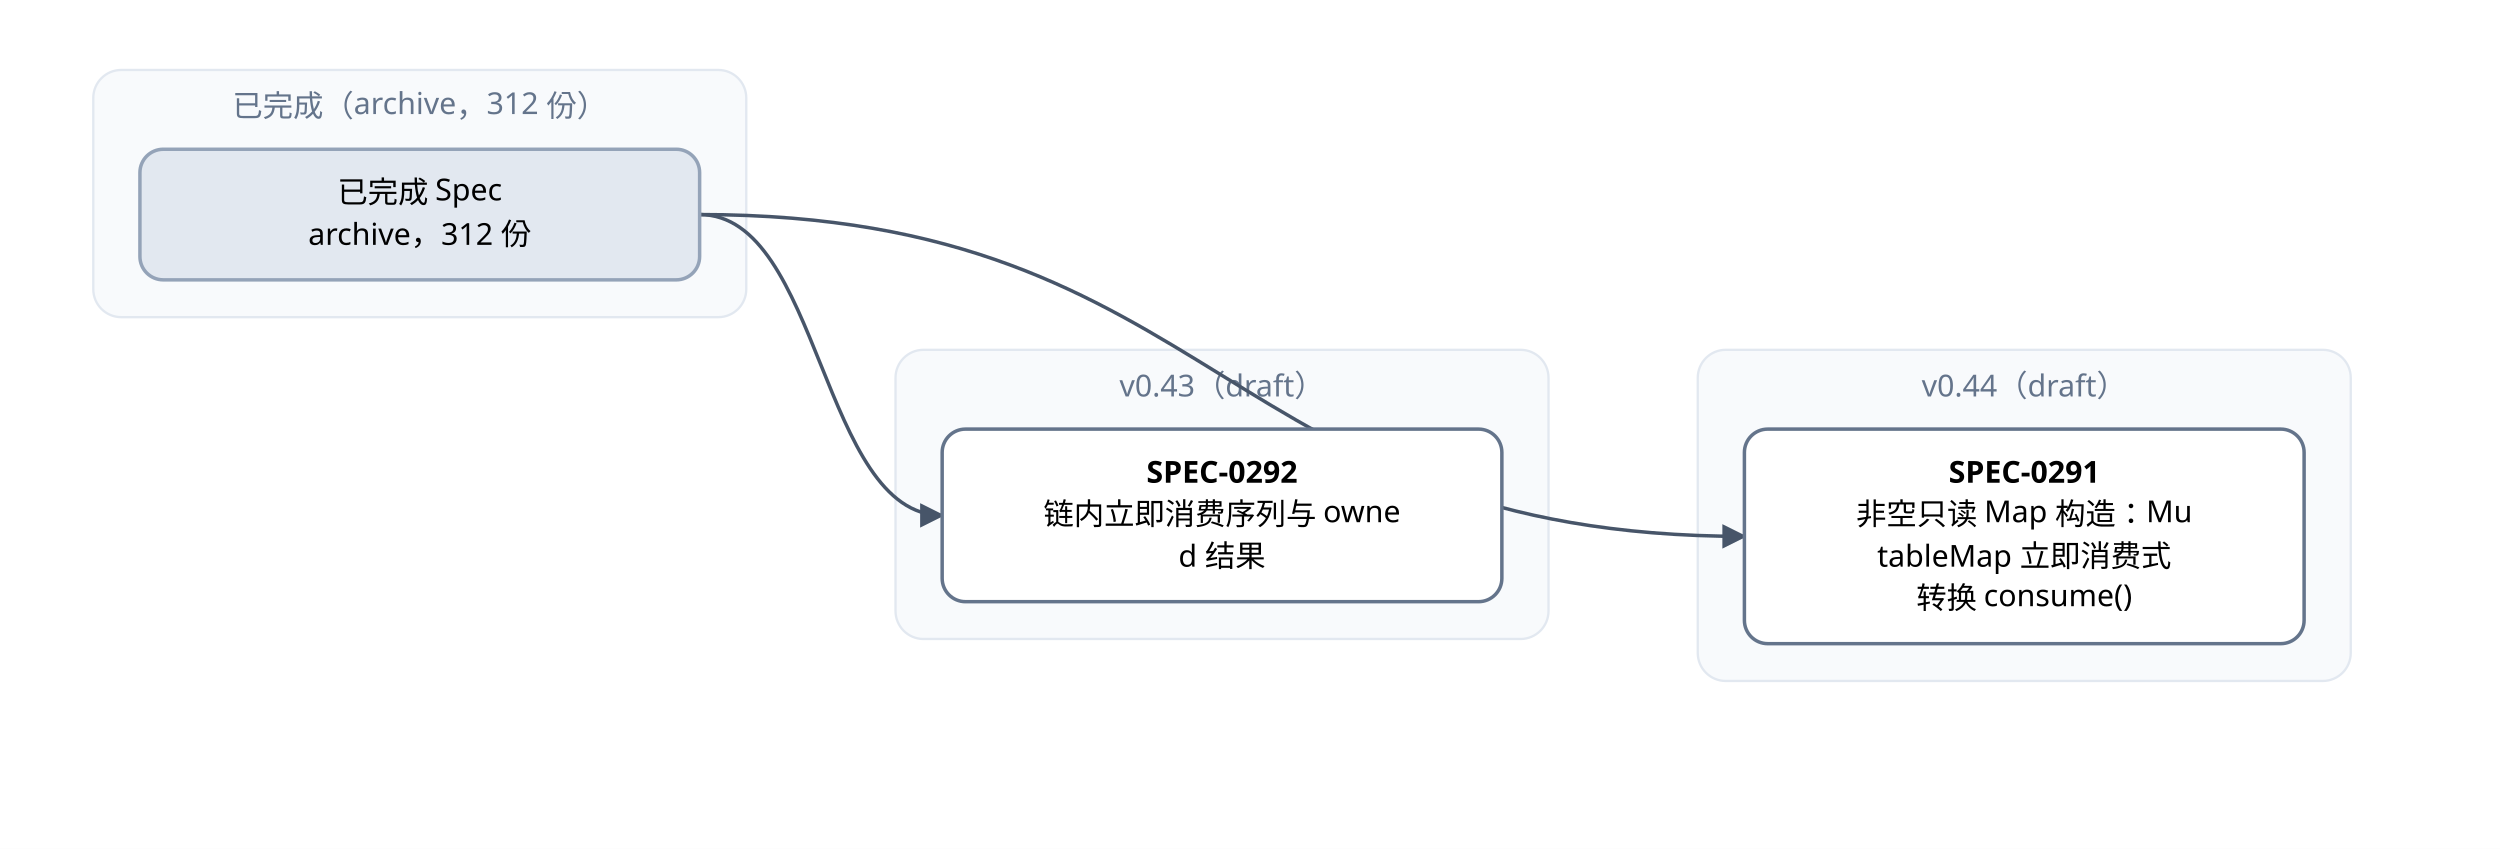
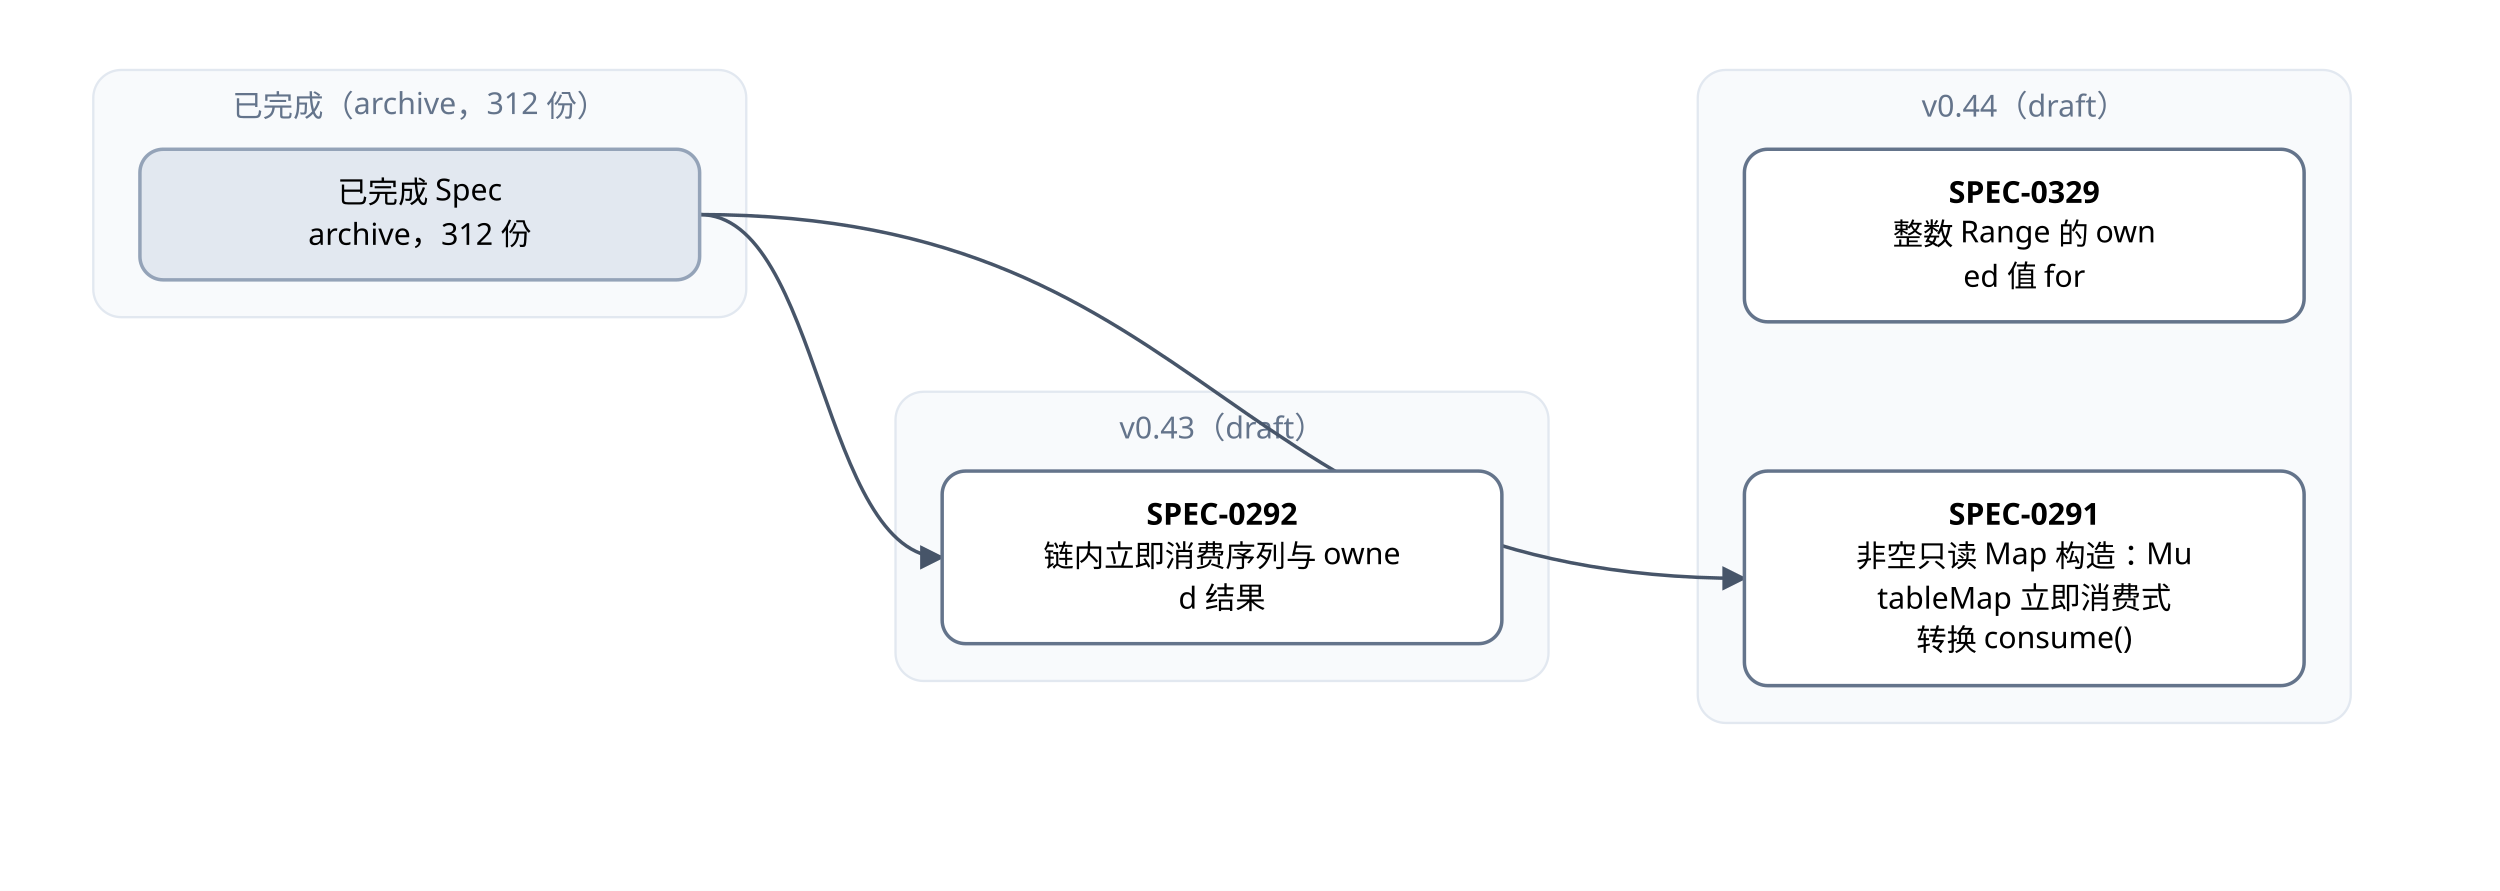
- <svg xmlns="http://www.w3.org/2000/svg" width="1072" height="364" viewBox="0 0 1072 364" font-family="PingFang SC, Microsoft YaHei, sans-serif">
+ <svg xmlns="http://www.w3.org/2000/svg" width="1072" height="382" viewBox="0 0 1072 382" font-family="PingFang SC, Microsoft YaHei, sans-serif">
  <defs>
    <marker id="arrow" viewBox="0 0 10 10" refX="9" refY="5" markerWidth="7" markerHeight="7" orient="auto-start-reverse">
      <path d="M0,0 L10,5 L0,10 z" fill="#475569" />
    </marker>
  </defs>
-   <rect width="1072" height="364" fill="#ffffff" />
+   <rect width="1072" height="382" fill="#ffffff" />
  <rect x="40" y="30" width="280" height="106" rx="12" fill="#f8fafc" stroke="#e2e8f0" />
  <text x="180" y="50" text-anchor="middle" font-size="13" fill="#64748b">已完成（archive，312 份）</text>
-   <rect x="384" y="150" width="280" height="124" rx="12" fill="#f8fafc" stroke="#e2e8f0" />
-   <text x="524" y="170" text-anchor="middle" font-size="13" fill="#64748b">v0.43（draft）</text>
-   <rect x="728" y="150" width="280" height="142" rx="12" fill="#f8fafc" stroke="#e2e8f0" />
-   <text x="868" y="170" text-anchor="middle" font-size="13" fill="#64748b">v0.44（draft）</text>
-   <path d="M 300 92 C 524 92, 524 230, 748 230" fill="none" stroke="#475569" stroke-width="1.5" marker-end="url(#arrow)" />
-   <path d="M 300 92 C 352 92, 352 221, 404 221" fill="none" stroke="#475569" stroke-width="1.5" marker-end="url(#arrow)" />
-   <rect x="748" y="184" width="240" height="92" rx="10" fill="#ffffff" stroke="#64748b" stroke-width="1.5" />
-   <text x="868" y="207" text-anchor="middle" font-size="13" font-weight="600">SPEC-0291</text>
-   <text x="868" y="225" text-anchor="middle" font-size="13">非空只读 Map 构造：Mu</text>
-   <text x="868" y="243" text-anchor="middle" font-size="13">tableMap 立即消费式</text>
-   <text x="868" y="261" text-anchor="middle" font-size="13">转换 consume()</text>
-   <rect x="404" y="184" width="240" height="74" rx="10" fill="#ffffff" stroke="#64748b" stroke-width="1.5" />
-   <text x="524" y="207" text-anchor="middle" font-size="13" font-weight="600">SPEC-0292</text>
-   <text x="524" y="225" text-anchor="middle" font-size="13">链内立即消费序列与 owne</text>
-   <text x="524" y="243" text-anchor="middle" font-size="13">d 结果</text>
+   <rect x="384" y="168" width="280" height="124" rx="12" fill="#f8fafc" stroke="#e2e8f0" />
+   <text x="524" y="188" text-anchor="middle" font-size="13" fill="#64748b">v0.43（draft）</text>
+   <rect x="728" y="30" width="280" height="280" rx="12" fill="#f8fafc" stroke="#e2e8f0" />
+   <text x="868" y="50" text-anchor="middle" font-size="13" fill="#64748b">v0.44（draft）</text>
+   <path d="M 300 92 C 524 92, 524 248, 748 248" fill="none" stroke="#475569" stroke-width="1.5" marker-end="url(#arrow)" />
+   <path d="M 300 92 C 352 92, 352 239, 404 239" fill="none" stroke="#475569" stroke-width="1.5" marker-end="url(#arrow)" />
+   <rect x="748" y="202" width="240" height="92" rx="10" fill="#ffffff" stroke="#64748b" stroke-width="1.5" />
+   <text x="868" y="225" text-anchor="middle" font-size="13" font-weight="600">SPEC-0291</text>
+   <text x="868" y="243" text-anchor="middle" font-size="13">非空只读 Map 构造：Mu</text>
+   <text x="868" y="261" text-anchor="middle" font-size="13">tableMap 立即消费式</text>
+   <text x="868" y="279" text-anchor="middle" font-size="13">转换 consume()</text>
+   <rect x="404" y="202" width="240" height="74" rx="10" fill="#ffffff" stroke="#64748b" stroke-width="1.5" />
+   <text x="524" y="225" text-anchor="middle" font-size="13" font-weight="600">SPEC-0292</text>
+   <text x="524" y="243" text-anchor="middle" font-size="13">链内立即消费序列与 owne</text>
+   <text x="524" y="261" text-anchor="middle" font-size="13">d 结果</text>
+   <rect x="748" y="64" width="240" height="74" rx="10" fill="#ffffff" stroke="#64748b" stroke-width="1.5" />
+   <text x="868" y="87" text-anchor="middle" font-size="13" font-weight="600">SPEC-0329</text>
+   <text x="868" y="105" text-anchor="middle" font-size="13">整数 Range 的 own</text>
+   <text x="868" y="123" text-anchor="middle" font-size="13">ed 值 for</text>
  <rect x="60" y="64" width="240" height="56" rx="10" fill="#e2e8f0" stroke="#94a3b8" stroke-width="1.5" />
  <text x="180" y="87" text-anchor="middle" font-size="13">已完成 Spec</text>
  <text x="180" y="105" text-anchor="middle" font-size="13">archive，312 份</text>
</svg>
